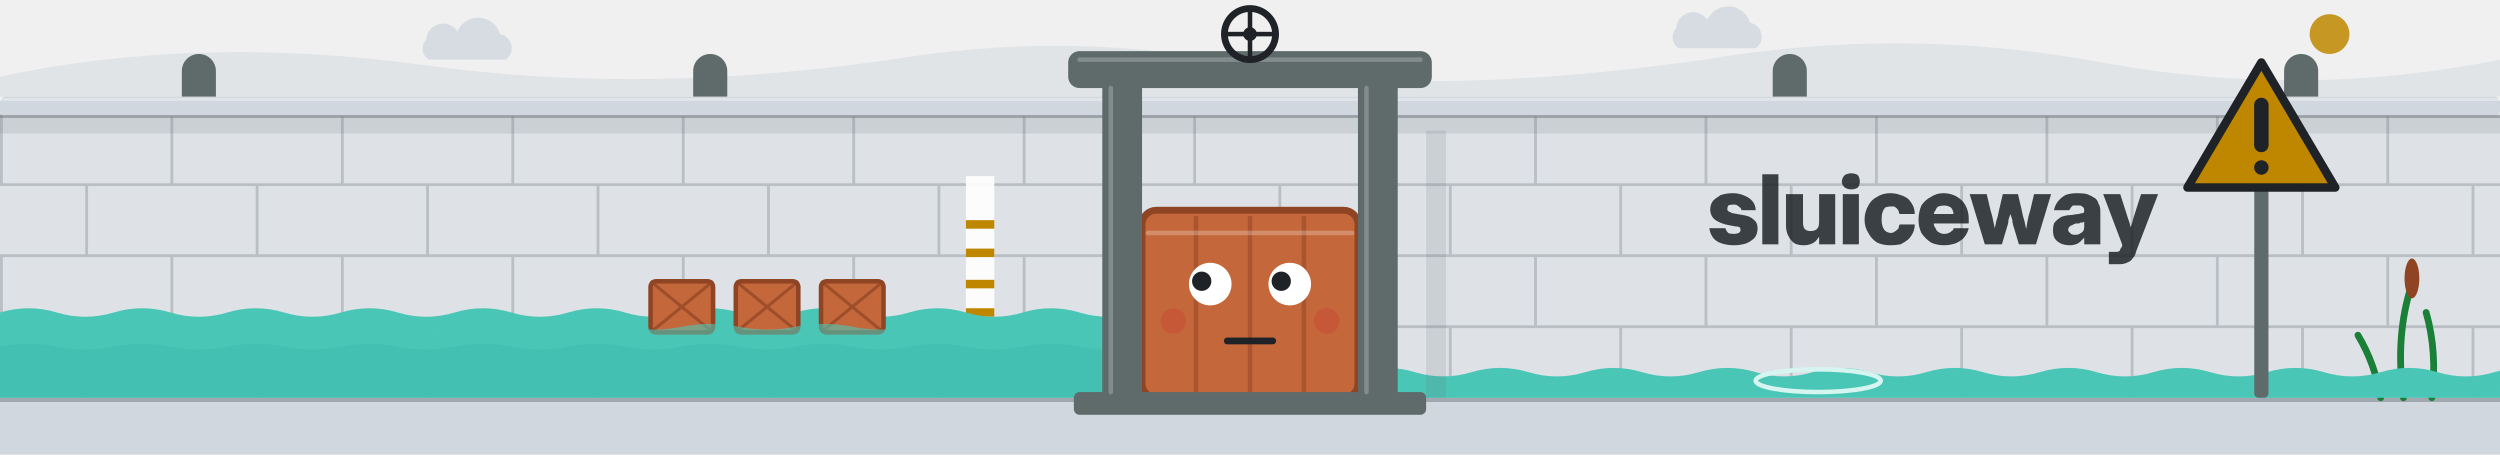
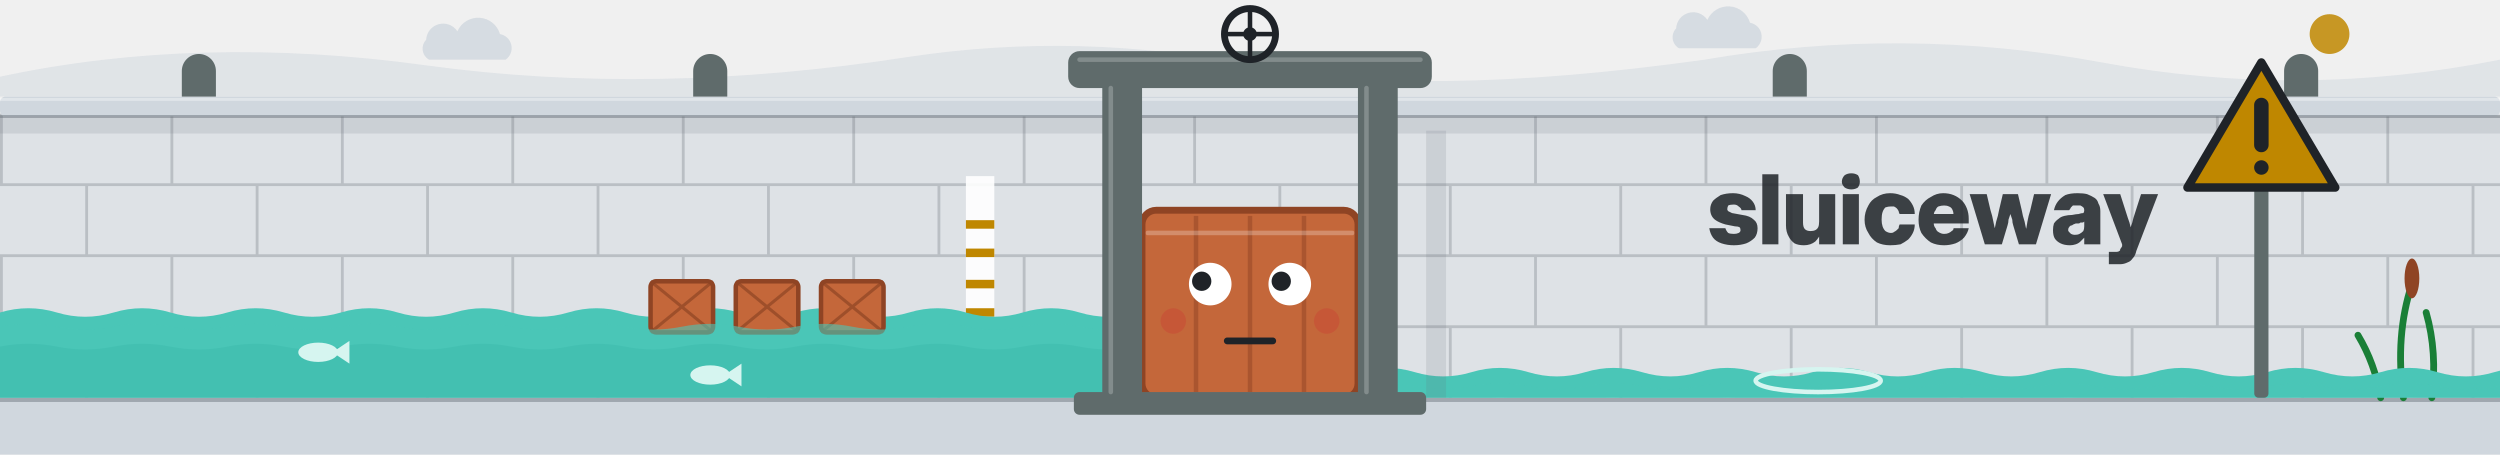
<svg xmlns="http://www.w3.org/2000/svg" viewBox="0 0 880 160" width="880" height="160" role="img" aria-label="Sluiceway: 3 stacks are pending, some delete or replace resources">
-   <style>.bob{animation:bob 2.6s ease-in-out infinite}.bob2{animation:bob 2.6s ease-in-out -1.1s infinite}.bob3{animation:bob 2.6s ease-in-out -1.9s infinite}.wave{animation:wave 3.2s linear infinite}.slow{animation-duration:6s}.lid{transform-box:fill-box;transform-origin:center;animation:lid 5s ease-in-out infinite}.puff{transform-box:fill-box;transform-origin:50% 100%;animation:puff 1.6s ease-in-out infinite}.rip{transform-box:fill-box;transform-origin:center;animation:rip 4s ease-out infinite}.cloud{animation:cloud 40s ease-in-out infinite alternate}@keyframes bob{50%{transform:translateY(-2.5px)}}@keyframes wave{to{transform:translateX(40px)}}@keyframes lid{0%,93%,100%{transform:scaleY(1)}96.5%{transform:scaleY(.08)}}@keyframes puff{50%{transform:scale(1.03,1.012)}}@keyframes rip{0%{opacity:.9;transform:scale(.15)}100%{opacity:0;transform:scale(1)}}@keyframes cloud{to{transform:translateX(70px)}}@media (prefers-reduced-motion:reduce){*{animation:none!important}}</style>
+   <style>.bob{animation:bob 2.6s ease-in-out infinite}.bob2{animation:bob 2.6s ease-in-out -1.1s infinite}.bob3{animation:bob 2.6s ease-in-out -1.9s infinite}.wave{animation:wave 3.2s linear infinite}.slow{animation-duration:6s}.lid{transform-box:fill-box;transform-origin:center;animation:lid 5s ease-in-out infinite}.puff{transform-box:fill-box;transform-origin:50% 100%;animation:puff 1.6s ease-in-out infinite}.rip{transform-box:fill-box;transform-origin:center;animation:rip 4s ease-out infinite}.cloud{animation:cloud 40s ease-in-out infinite alternate}.fish{animation:fish 7s ease-in-out infinite alternate}.fish2{animation:fish 7s ease-in-out -2.5s infinite alternate}@keyframes bob{50%{transform:translateY(-2.5px)}}@keyframes wave{to{transform:translateX(40px)}}@keyframes lid{0%,93%,100%{transform:scaleY(1)}96.5%{transform:scaleY(.08)}}@keyframes puff{50%{transform:scale(1.03,1.012)}}@keyframes rip{0%{opacity:.9;transform:scale(.15)}100%{opacity:0;transform:scale(1)}}@keyframes cloud{to{transform:translateX(70px)}}@keyframes fish{to{transform:translateX(-14px)}}@media (prefers-reduced-motion:reduce){*{animation:none!important}}</style>
  <path d="M0 34V27q70 -15 150 -4t170 -3q60 -9 120 3t160 -2q70 -12 140 1t140 -1V34z" fill="#d0d7de" opacity=".5" />
  <g fill="#d0d7de" opacity=".8">
    <path class="cloud" d="M150 14a6 6 0 0 1 11 -3a8 8 0 0 1 15 1a5 5 0 0 1 2 9h-27a4.5 4.5 0 0 1 -1 -7z" />
    <path class="cloud" d="M590 10a6 6 0 0 1 11 -3a8 8 0 0 1 15 1a5 5 0 0 1 2 9h-27a4.5 4.5 0 0 1 -1 -7z" />
  </g>
  <circle cx="820" cy="12" r="7" fill="#bf8700" opacity=".85" />
  <rect y="40" width="880" height="100" fill="#d0d7de" opacity=".55" />
  <g stroke="#656d76" opacity=".3">
    <path d="M0 65H880M0 90H880M0 115H880" />
    <path d="M0 52.5H880M0 102.5H880M30 77.5H880M30 127.5H880" stroke-width="25" stroke-dasharray="1 59" />
  </g>
  <rect y="41" width="880" height="6" fill="#656d76" opacity=".16" />
  <rect y="34" width="880" height="7" rx="2" fill="#d0d7de" />
  <path d="M0 35H880" stroke="#ffffff" opacity=".35" />
  <path d="M0 41H880" stroke="#656d76" opacity=".5" />
  <g fill="#5f6b6b">
    <path d="M64 34v-9a6 6 0 0 1 12 0v9z" />
    <path d="M244 34v-9a6 6 0 0 1 12 0v9z" />
    <path d="M624 34v-9a6 6 0 0 1 12 0v9z" />
    <path d="M804 34v-9a6 6 0 0 1 12 0v9z" />
  </g>
  <rect y="140" width="880" height="20" fill="#d0d7de" />
  <path d="M0 140.75H880" stroke="#656d76" stroke-width="1.5" opacity=".45" />
  <rect x="340" y="62" width="10" height="72" fill="#ffffff" opacity=".9" />
  <path d="M340 120h10M340 110h10M340 100h10M340 89h10M340 79h10" stroke="#bf8700" stroke-width="3" />
  <path transform="translate(601 86) scale(0.3333)" d="M28 1q-7 0-13-2q-6-2-9-6q-3-4-4-10h17q1 3 3 5q2 1 6 1q3 0 5-1q2-1 2-3q0-2-1-3q-2-1-5-1l-10-2q-7-2-11-5q-5-4-5-11q0-5 3-9q3-3 8-6q6-2 13-2q7 0 13 3q5 2 8 6q3 4 3 9h-15q0-2-3-4q-2-2-5-2q-4 0-6 1q-1 2-1 4q0 1 1 2q2 1 4 2l11 2q8 1 12 5q4 3 4 9q0 6-3 10q-4 4-9 6q-6 2-13 2zM75-74v74h-17v-74zM102 1q-6 0-10-2q-4-3-6-7q-3-5-3-12v-33h18v30q0 5 2 7q2 2 6 2q3 0 5-1q2-1 3-3q1-2 1-6v-29h17v53h-17v-14h3q-3 7-7 11q-5 4-12 4zM143 0v-53h17v53zM152-58q-4 0-7-2q-3-3-3-6q0-4 3-7q3-2 7-2q4 0 7 2q2 3 2 7q0 3-2 6q-3 2-7 2zM193 1q-8 0-14-3q-6-4-9-10q-4-6-4-14q0-8 4-15q3-6 9-9q6-4 14-4q6 0 11 2q4 1 8 4q3 3 5 7q2 4 2 9h-16q-1-2-1-3q-1-2-2-3q-1-1-3-2q-1 0-3 0q-3 0-6 1q-2 2-3 5q-1 3-1 8q0 4 1 7q1 3 3 5q3 2 6 2q2 0 3-1q2-1 3-2q1-1 2-2q0-2 1-4h16q0 5-2 9q-2 4-5 7q-4 3-8 5q-5 1-11 1zM250 1q-8 0-14-3q-6-4-10-10q-3-6-3-14q0-8 3-15q4-6 10-9q6-4 13-4q6 0 11 2q5 2 9 6q3 3 5 8q2 5 2 11v5h-48v-10h40l-8 2q0-4-1-6q-1-3-4-4q-2-1-5-1q-3 0-6 1q-2 1-3 4q-2 2-2 6v7q0 4 2 6q1 3 3 4q3 2 6 2q3 0 5-1q2-1 3-2q2-1 2-3h16q-1 5-5 10q-4 4-9 6q-6 2-12 2zM293 0l-16-53h18l4 17q2 6 3 12q1 6 3 12h-3q2-6 3-12q2-6 3-12l4-17h16l4 17q1 6 3 12q1 6 3 12h-2q1-6 2-12q1-6 3-12l4-17h18l-16 53h-18l-6-20q-1-3-1-6q-1-3-2-6q-1-3-1-6h3q-1 3-2 6q-1 3-2 6q0 3-1 6l-6 20zM383 1q-6 0-10-2q-4-2-6-5q-2-3-2-9q0-4 1-7q2-3 5-5q2-2 6-3q4-1 8-1q5-1 7-1q3-1 5-1q1-1 1-3q0-2-1-3q-1-1-3-2q-1 0-4 0q-2 0-4 0q-1 1-2 2q-1 2-2 3h-16q1-5 4-9q3-4 8-7q5-2 13-2q6 0 10 1q5 2 8 4q3 2 4 6q2 3 2 8v35h-17v-7q-2 2-4 4q-2 2-5 3q-3 1-6 1zM388-10q3 0 5-1q2-1 4-3q1-2 1-5v-5q-1 1-2 1q-1 0-2 0q-1 1-2 1q-2 0-3 0q-3 1-4 2q-2 0-3 2q-1 1-1 3q0 1 1 2q1 1 2 2q2 1 4 1zM424 21v-13h8q2 0 3-1q1 0 1-2q1-1 2-3v-2l-20-53h18l8 25q2 5 3 10q1 5 3 10h-5q1-5 2-10q2-5 3-10l8-25h18l-23 60q-1 5-4 8q-2 3-5 4q-4 2-8 2q-3 0-6 0q-3 0-6 0z" fill="#1f2328" opacity=".85" />
  <path d="M846 140q-3 -22 3 -40M856 140q2 -16 -2 -30M838 140q-2 -12 -8 -22" stroke="#1a7f37" stroke-width="2.4" stroke-linecap="round" fill="none" />
  <ellipse cx="849" cy="98" rx="2.6" ry="7" fill="#8f4424" />
  <defs>
    <g id="k">
      <rect x="-11" y="-15" width="22" height="18" rx="2" fill="#c4673a" stroke="#8f4424" stroke-width="1.6" />
      <path d="M-11 -15l22 18M11 -15l-22 18" stroke="#8f4424" stroke-width="1.1" opacity=".7" />
+     </g>
+     <g id="f">
+       <g fill="#d6f5f0">
+         <ellipse rx="7" ry="3.4" />
+         <path d="M5 0l6 -4v8z" />
+       </g>
    </g>
  </defs>
  <clipPath id="c1">
    <rect x="0" y="102" width="402" height="38" />
  </clipPath>
  <g clip-path="url(#c1)">
    <g class="wave">
      <path d="M-40 110q10 -3 20 0t20 0t20 0t20 0t20 0t20 0t20 0t20 0t20 0t20 0t20 0t20 0t20 0t20 0t20 0t20 0t20 0t20 0t20 0t20 0t20 0t20 0t20 0t20 0V140H-40Z" fill="#4ac6b7" />
    </g>
  </g>
  <clipPath id="c2">
    <rect x="0" y="114" width="402" height="26" />
  </clipPath>
  <g clip-path="url(#c2)">
    <g class="wave slow">
      <path d="M-40 122q10 -2 20 0t20 0t20 0t20 0t20 0t20 0t20 0t20 0t20 0t20 0t20 0t20 0t20 0t20 0t20 0t20 0t20 0t20 0t20 0t20 0t20 0t20 0t20 0t20 0V140H-40Z" fill="#0f8f83" opacity="0.28" />
    </g>
  </g>
  <clipPath id="c3">
    <rect x="478" y="123" width="402" height="17" />
  </clipPath>
  <g clip-path="url(#c3)">
    <g class="wave slow">
      <path d="M438 131q10 -3 20 0t20 0t20 0t20 0t20 0t20 0t20 0t20 0t20 0t20 0t20 0t20 0t20 0t20 0t20 0t20 0t20 0t20 0t20 0t20 0t20 0t20 0t20 0t20 0V140H438Z" fill="#4ac6b7" />
    </g>
  </g>
  <clipPath id="c4">
    <rect x="478" y="133" width="402" height="7" />
  </clipPath>
  <g clip-path="url(#c4)">
    <g class="wave slow">
      <path d="M438 141q10 -2 20 0t20 0t20 0t20 0t20 0t20 0t20 0t20 0t20 0t20 0t20 0t20 0t20 0t20 0t20 0t20 0t20 0t20 0t20 0t20 0t20 0t20 0t20 0t20 0V140H438Z" fill="#0f8f83" opacity="0.28" />
    </g>
  </g>
  <use class="bob" href="#k" x="300" y="114" />
  <use class="bob2" href="#k" x="270" y="114" />
  <use class="bob3" href="#k" x="240" y="114" />
  <clipPath id="c5">
    <rect x="0" y="107" width="402" height="33" />
  </clipPath>
  <g clip-path="url(#c5)">
    <g class="wave slow">
      <path d="M-40 115q10 -2 20 0t20 0t20 0t20 0t20 0t20 0t20 0t20 0t20 0t20 0t20 0t20 0t20 0t20 0t20 0t20 0t20 0t20 0t20 0t20 0t20 0t20 0t20 0t20 0V140H-40Z" fill="#4ac6b7" opacity="0.6" />
    </g>
  </g>
  <clipPath id="c6">
    <rect x="478" y="128" width="402" height="12" />
  </clipPath>
  <g clip-path="url(#c6)">
    <g class="wave slow">
      <path d="M438 136q10 -2 20 0t20 0t20 0t20 0t20 0t20 0t20 0t20 0t20 0t20 0t20 0t20 0t20 0t20 0t20 0t20 0t20 0t20 0t20 0t20 0t20 0t20 0t20 0t20 0V140H438Z" fill="#4ac6b7" opacity="0.6" />
    </g>
  </g>
+   <use class="fish" href="#f" x="250" y="132" />
+   <use class="fish2" href="#f" x="112" y="124" />
  <g fill="none" stroke="#d6f5f0" stroke-width="1.6">
    <ellipse class="rip" cx="640" cy="134" rx="22" ry="4" />
  </g>
  <rect x="793.5" y="60" width="5" height="80" rx="1.5" fill="#5f6b6b" />
  <path d="M796 22l26 44h-52z" fill="#bf8700" stroke="#1f2328" stroke-width="3" stroke-linejoin="round" />
  <path d="M796 36.96v14.08m0 7.92v0" stroke="#1f2328" stroke-width="5.1" stroke-linecap="round" />
  <path d="M502 46h7v94h-7z" fill="#656d76" opacity=".16" />
  <g class="puff">
    <rect x="402" y="74" width="76" height="66" rx="5" fill="#c4673a" />
    <path d="M421 76v62M440 76v62M459 76v62" stroke="#8f4424" stroke-width="1.6" opacity=".5" />
    <path d="M404 82h72" stroke="#ffffff" stroke-width="1.6" opacity=".25" stroke-linecap="round" />
    <rect x="402" y="74" width="76" height="66" rx="5" fill="none" stroke="#8f4424" stroke-width="2.4" />
    <g class="lid">
      <g fill="#ffffff">
        <circle cx="426" cy="100" r="7.5" />
        <circle cx="454" cy="100" r="7.5" />
      </g>
      <g fill="#1f2328">
        <circle cx="423" cy="99" r="3.4" />
        <circle cx="451" cy="99" r="3.4" />
      </g>
    </g>
    <g fill="#cf222e" opacity=".22">
      <circle cx="413" cy="113" r="4.5" />
      <circle cx="467" cy="113" r="4.5" />
    </g>
    <path d="M432 120h16" stroke="#1f2328" stroke-width="2.4" fill="none" stroke-linecap="round" />
  </g>
  <g fill="#5f6b6b">
    <rect x="378" y="138" width="124" height="8" rx="2" />
    <rect x="388" y="26" width="14" height="114" rx="2" />
    <rect x="478" y="26" width="14" height="114" rx="2" />
    <rect x="376" y="18" width="128" height="13" rx="4" />
  </g>
  <path d="M391 31v107M481 31v107M380 21h120" stroke="#ffffff" stroke-width="1.6" opacity=".22" stroke-linecap="round" />
  <g transform="translate(440 12)">
    <g>
      <circle r="9" fill="none" stroke="#1f2328" stroke-width="2.4" />
      <path d="M-9 0h18M0 -9v18" stroke="#1f2328" stroke-width="1.6" />
      <circle r="2.4" fill="#1f2328" />
    </g>
  </g>
</svg>
